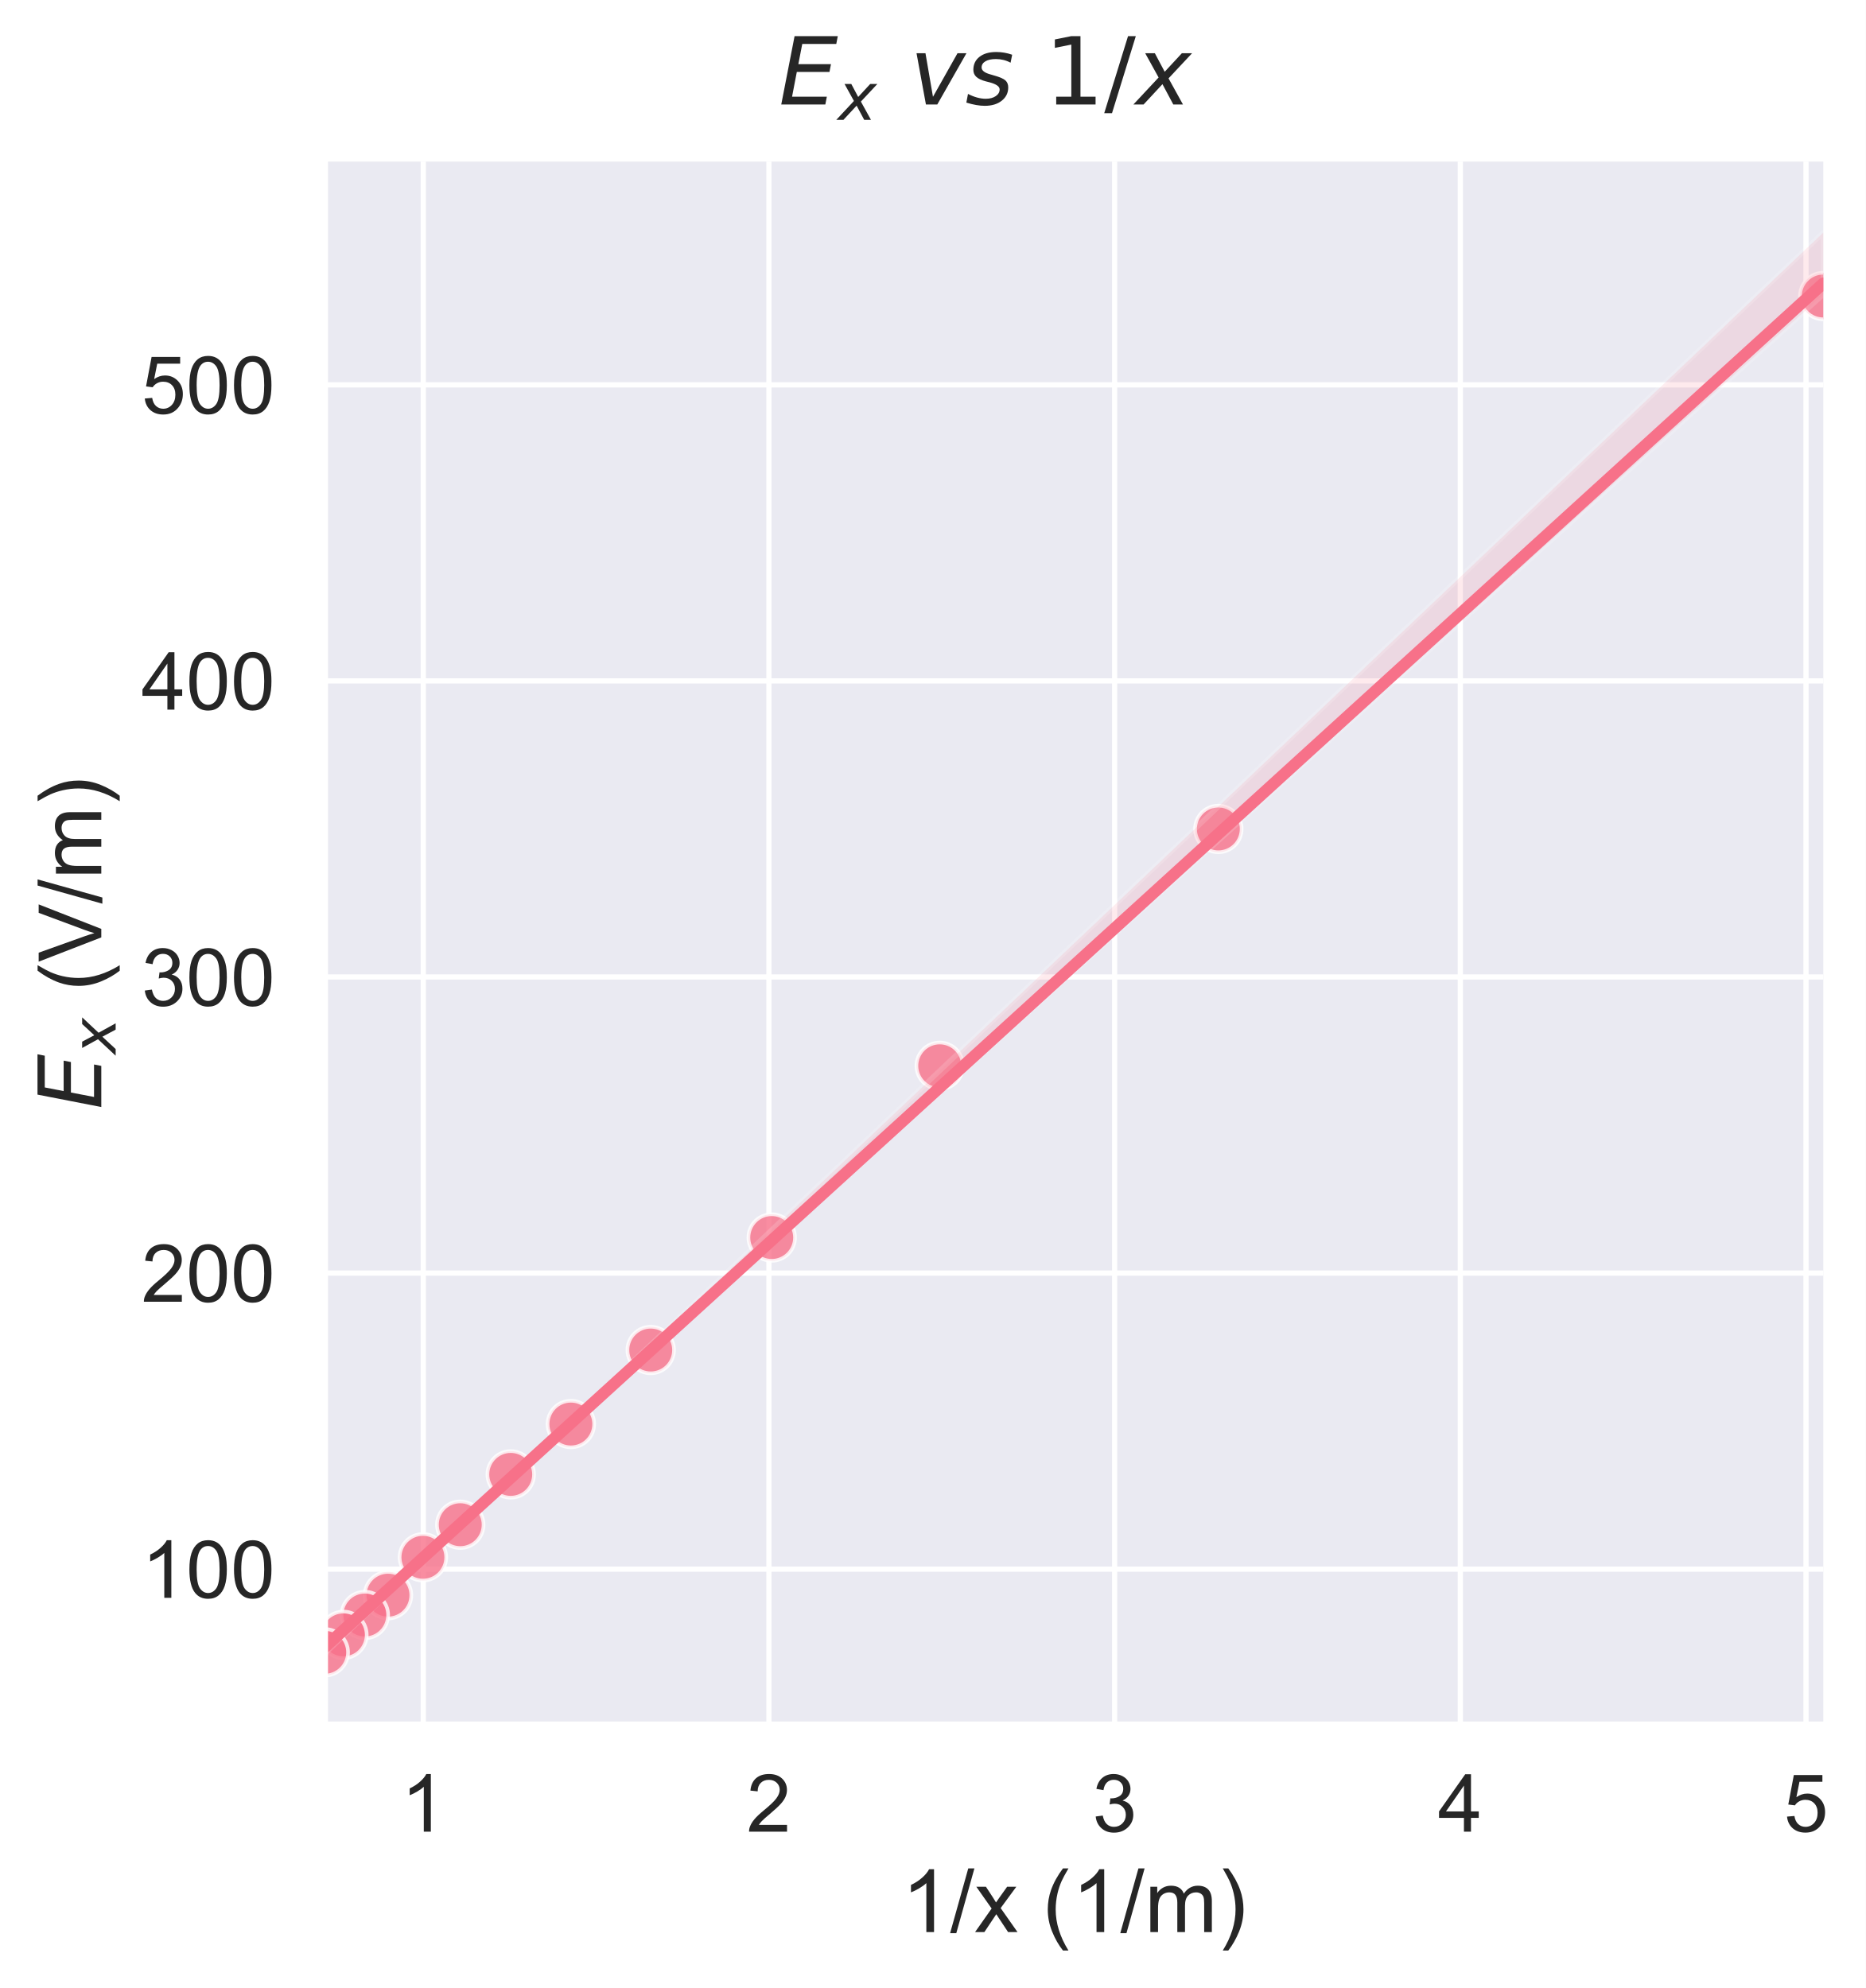
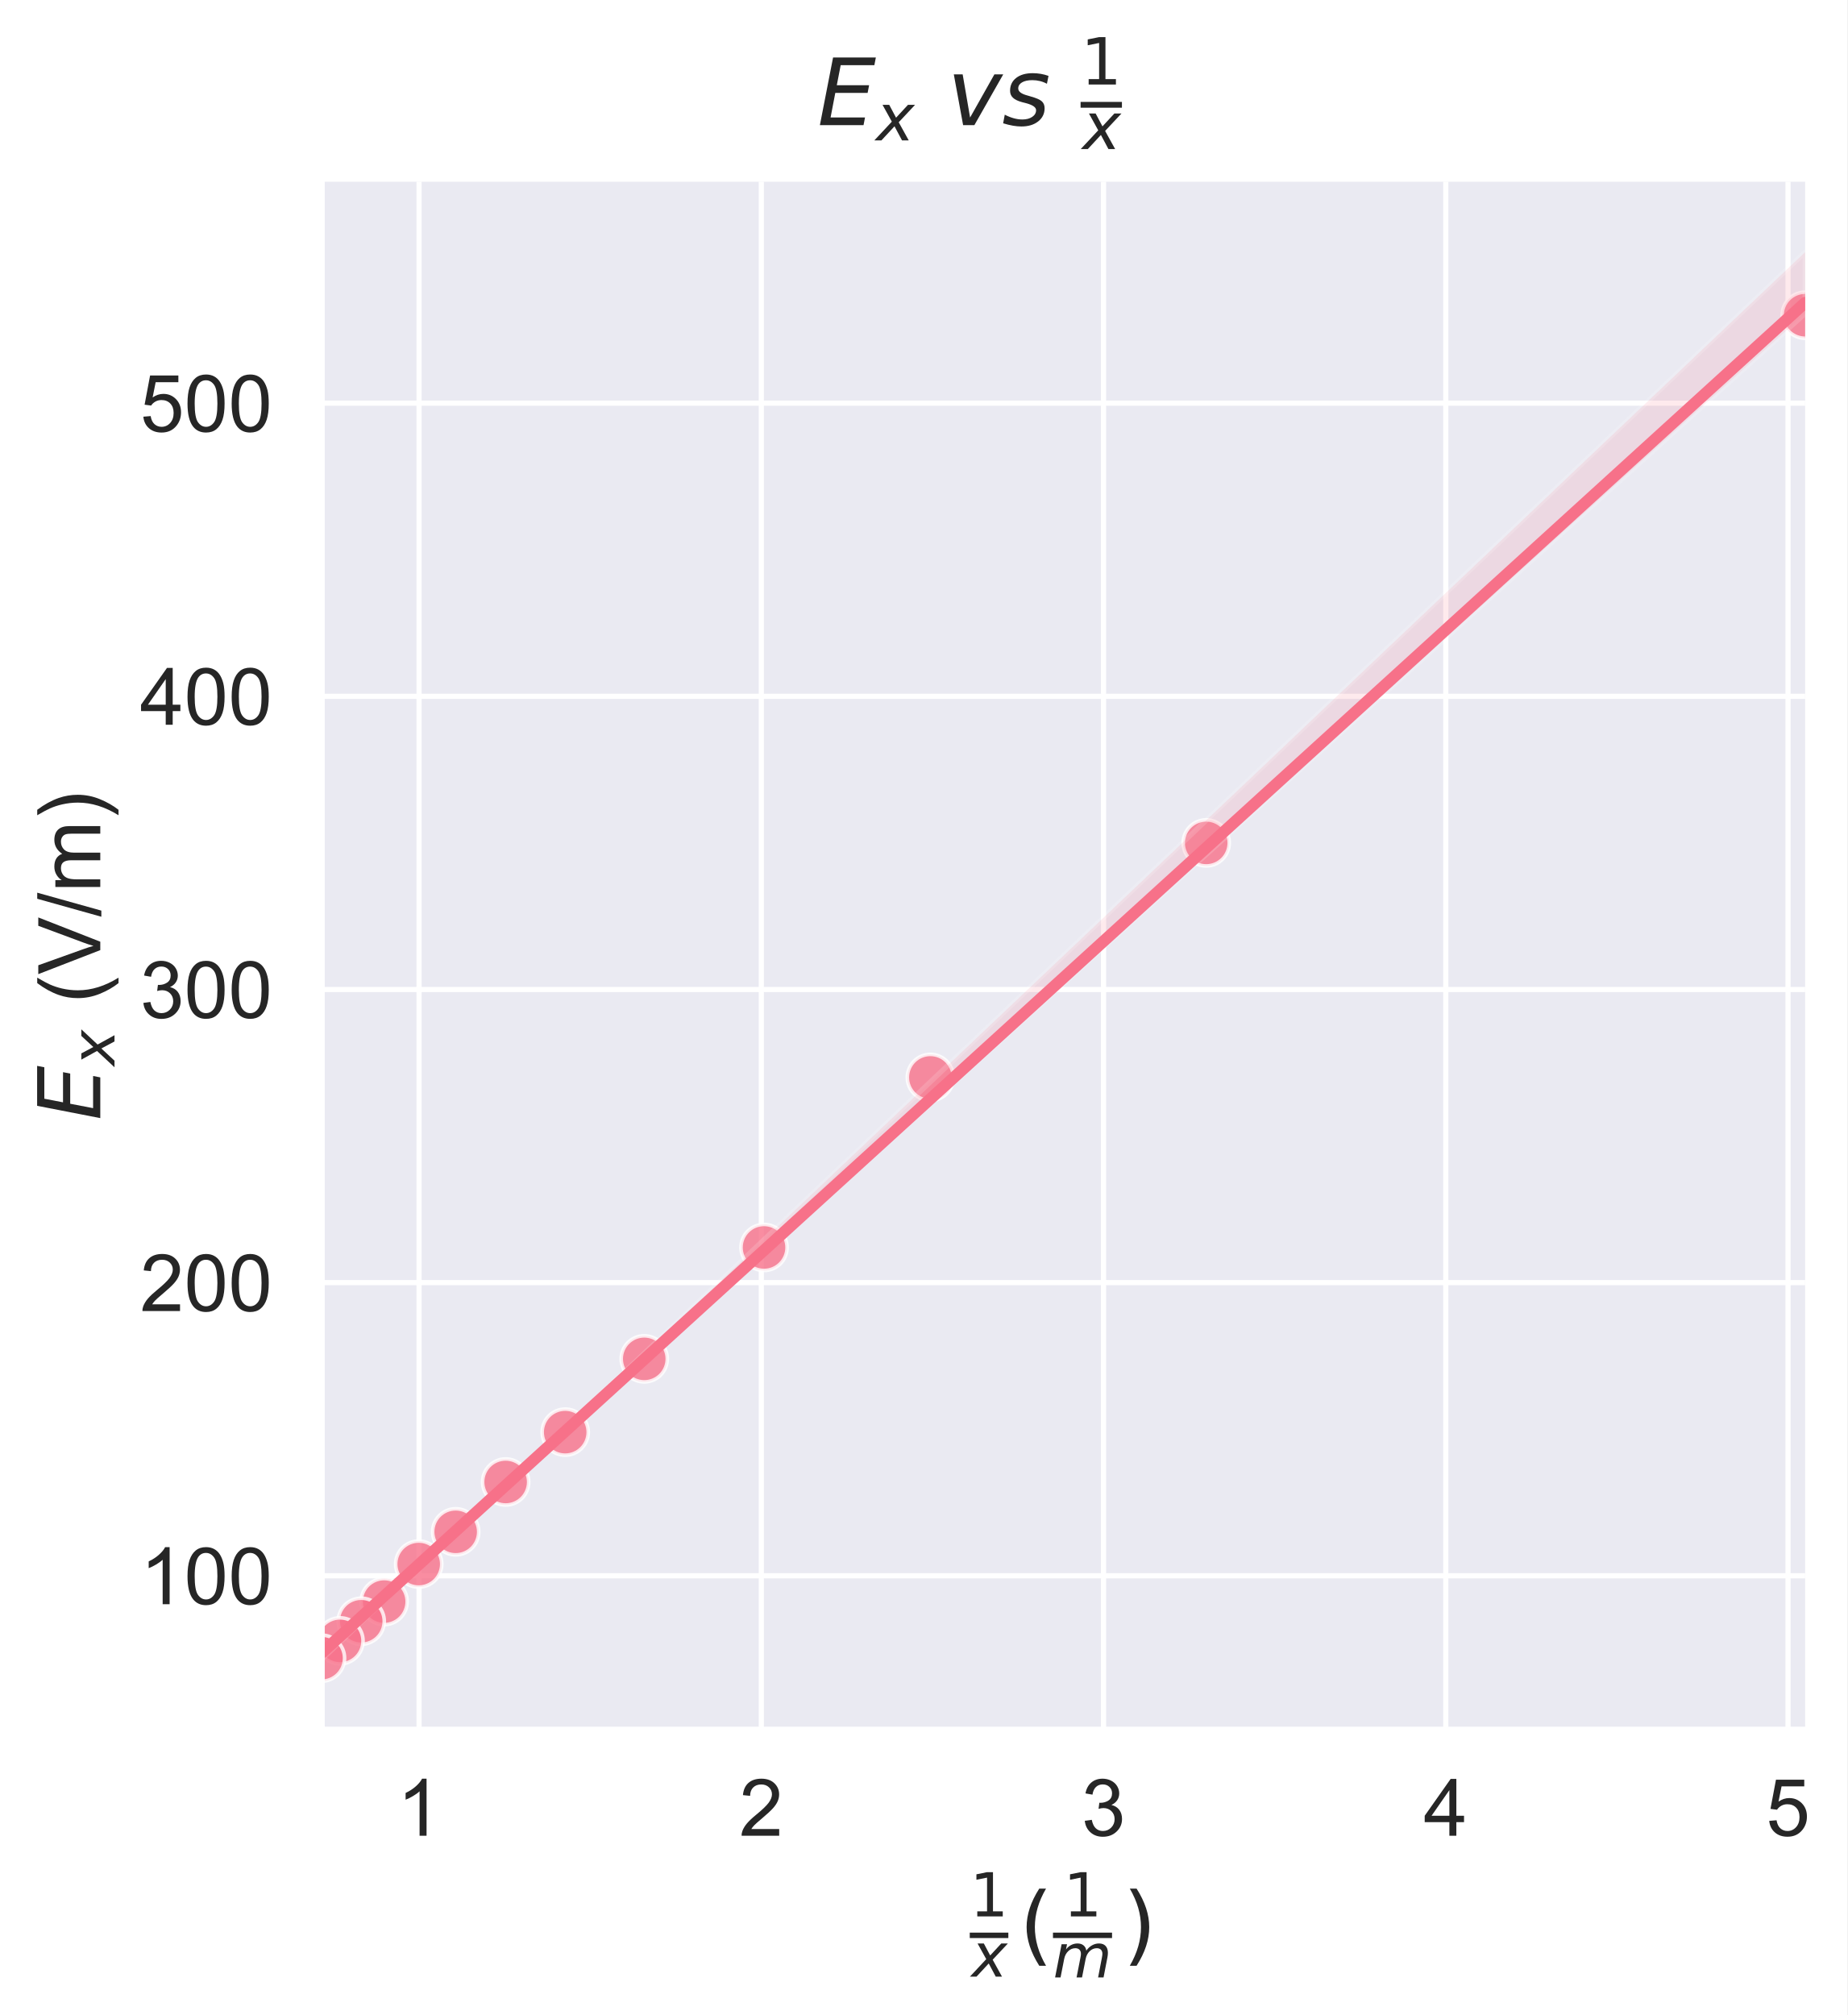
- <svg xmlns="http://www.w3.org/2000/svg" xmlns:xlink="http://www.w3.org/1999/xlink" height="381.79pt" version="1.1" viewBox="0 0 358.233 381.79" width="358.233pt">
+ <svg xmlns="http://www.w3.org/2000/svg" xmlns:xlink="http://www.w3.org/1999/xlink" height="390.736pt" version="1.1" viewBox="0 0 358.233 390.736" width="358.233pt">
  <defs>
    <style type="text/css">*{stroke-linecap:butt;stroke-linejoin:round;}</style>
  </defs>
  <g id="figure_1">
    <g id="patch_1">
-       <path d="M 0 381.79  L 358.233 381.79  L 358.233 -0  L 0 -0  z " style="fill:#ffffff;" />
+       <path d="M 0 390.736  L 358.233 390.736  L 358.233 0  L 0 0  z " style="fill:#ffffff;" />
    </g>
    <g id="axes_1">
      <g id="patch_2">
-         <path d="M 62.352 331.24  L 350.07 331.24  L 350.07 31.028  L 62.352 31.028  z " style="fill:#eaeaf2;" />
+         <path d="M 62.352 335.456  L 350.07 335.456  L 350.07 35.244  L 62.352 35.244  z " style="fill:#eaeaf2;" />
      </g>
      <g id="matplotlib.axis_1">
        <g id="xtick_1">
          <g id="line2d_1">
-             <path clip-path="url(#p2aeea860dd)" d="M 81.267 331.24  L 81.267 31.028  " style="fill:none;stroke:#ffffff;stroke-linecap:round;" />
+             <path clip-path="url(#p6a4ac9cea3)" d="M 81.267 335.456  L 81.267 35.244  " style="fill:none;stroke:#ffffff;stroke-linecap:round;" />
          </g>
          <g id="text_1">
-             <g style="fill:#262626;" transform="translate(76.98536 351.7631)scale(0.154 -0.154)">
+             <g style="fill:#262626;" transform="translate(76.98536 355.979)scale(0.154 -0.154)">
              <defs>
                <path d="M 37.25 0  L 28.469 0  L 28.469 56  Q 25.297 52.984 20.141 49.953  Q 14.984 46.922 10.891 45.406  L 10.891 53.906  Q 18.266 57.375 23.781 62.297  Q 29.297 67.234 31.594 71.875  L 37.25 71.875  z " id="ArialMT-49" />
              </defs>
              <use xlink:href="#ArialMT-49" />
            </g>
          </g>
        </g>
        <g id="xtick_2">
          <g id="line2d_2">
-             <path clip-path="url(#p2aeea860dd)" d="M 147.638 331.24  L 147.638 31.028  " style="fill:none;stroke:#ffffff;stroke-linecap:round;" />
+             <path clip-path="url(#p6a4ac9cea3)" d="M 147.638 335.456  L 147.638 35.244  " style="fill:none;stroke:#ffffff;stroke-linecap:round;" />
          </g>
          <g id="text_2">
-             <g style="fill:#262626;" transform="translate(143.3564 351.7631)scale(0.154 -0.154)">
+             <g style="fill:#262626;" transform="translate(143.3564 355.979)scale(0.154 -0.154)">
              <defs>
                <path d="M 50.344 8.453  L 50.344 0  L 3.031 0  Q 2.938 3.172 4.047 6.109  Q 5.859 10.938 9.828 15.625  Q 13.812 20.312 21.344 26.469  Q 33.016 36.031 37.109 41.625  Q 41.219 47.219 41.219 52.203  Q 41.219 57.422 37.469 61  Q 33.734 64.594 27.734 64.594  Q 21.391 64.594 17.578 60.781  Q 13.766 56.984 13.719 50.25  L 4.688 51.172  Q 5.609 61.281 11.656 66.578  Q 17.719 71.875 27.938 71.875  Q 38.234 71.875 44.234 66.156  Q 50.25 60.453 50.25 52  Q 50.25 47.703 48.484 43.547  Q 46.734 39.406 42.656 34.812  Q 38.578 30.219 29.109 22.219  Q 21.188 15.578 18.938 13.203  Q 16.703 10.844 15.234 8.453  z " id="ArialMT-50" />
              </defs>
              <use xlink:href="#ArialMT-50" />
            </g>
          </g>
        </g>
        <g id="xtick_3">
          <g id="line2d_3">
-             <path clip-path="url(#p2aeea860dd)" d="M 214.009 331.24  L 214.009 31.028  " style="fill:none;stroke:#ffffff;stroke-linecap:round;" />
+             <path clip-path="url(#p6a4ac9cea3)" d="M 214.009 335.456  L 214.009 35.244  " style="fill:none;stroke:#ffffff;stroke-linecap:round;" />
          </g>
          <g id="text_3">
-             <g style="fill:#262626;" transform="translate(209.7274 351.7631)scale(0.154 -0.154)">
+             <g style="fill:#262626;" transform="translate(209.7274 355.979)scale(0.154 -0.154)">
              <defs>
                <path d="M 4.203 18.891  L 12.984 20.062  Q 14.5 12.594 18.141 9.297  Q 21.781 6 27 6  Q 33.203 6 37.469 10.297  Q 41.75 14.594 41.75 20.953  Q 41.75 27 37.797 30.922  Q 33.844 34.859 27.734 34.859  Q 25.25 34.859 21.531 33.891  L 22.516 41.609  Q 23.391 41.5 23.922 41.5  Q 29.547 41.5 34.031 44.422  Q 38.531 47.359 38.531 53.469  Q 38.531 58.297 35.25 61.469  Q 31.984 64.656 26.812 64.656  Q 21.688 64.656 18.266 61.422  Q 14.844 58.203 13.875 51.766  L 5.078 53.328  Q 6.688 62.156 12.391 67.016  Q 18.109 71.875 26.609 71.875  Q 32.469 71.875 37.391 69.359  Q 42.328 66.844 44.938 62.5  Q 47.562 58.156 47.562 53.266  Q 47.562 48.641 45.062 44.828  Q 42.578 41.016 37.703 38.766  Q 44.047 37.312 47.562 32.688  Q 51.078 28.078 51.078 21.141  Q 51.078 11.766 44.234 5.25  Q 37.406 -1.266 26.953 -1.266  Q 17.531 -1.266 11.297 4.344  Q 5.078 9.969 4.203 18.891  z " id="ArialMT-51" />
              </defs>
              <use xlink:href="#ArialMT-51" />
            </g>
          </g>
        </g>
        <g id="xtick_4">
          <g id="line2d_4">
-             <path clip-path="url(#p2aeea860dd)" d="M 280.38 331.24  L 280.38 31.028  " style="fill:none;stroke:#ffffff;stroke-linecap:round;" />
+             <path clip-path="url(#p6a4ac9cea3)" d="M 280.38 335.456  L 280.38 35.244  " style="fill:none;stroke:#ffffff;stroke-linecap:round;" />
          </g>
          <g id="text_4">
-             <g style="fill:#262626;" transform="translate(276.0985 351.7631)scale(0.154 -0.154)">
+             <g style="fill:#262626;" transform="translate(276.0985 355.979)scale(0.154 -0.154)">
              <defs>
                <path d="M 32.328 0  L 32.328 17.141  L 1.266 17.141  L 1.266 25.203  L 33.938 71.578  L 41.109 71.578  L 41.109 25.203  L 50.781 25.203  L 50.781 17.141  L 41.109 17.141  L 41.109 0  z M 32.328 25.203  L 32.328 57.469  L 9.906 25.203  z " id="ArialMT-52" />
              </defs>
              <use xlink:href="#ArialMT-52" />
            </g>
          </g>
        </g>
        <g id="xtick_5">
          <g id="line2d_5">
-             <path clip-path="url(#p2aeea860dd)" d="M 346.751 331.24  L 346.751 31.028  " style="fill:none;stroke:#ffffff;stroke-linecap:round;" />
+             <path clip-path="url(#p6a4ac9cea3)" d="M 346.751 335.456  L 346.751 35.244  " style="fill:none;stroke:#ffffff;stroke-linecap:round;" />
          </g>
          <g id="text_5">
-             <g style="fill:#262626;" transform="translate(342.4695 351.7631)scale(0.154 -0.154)">
+             <g style="fill:#262626;" transform="translate(342.4695 355.979)scale(0.154 -0.154)">
              <defs>
                <path d="M 4.156 18.75  L 13.375 19.531  Q 14.406 12.797 18.141 9.391  Q 21.875 6 27.156 6  Q 33.5 6 37.891 10.781  Q 42.281 15.578 42.281 23.484  Q 42.281 31 38.062 35.344  Q 33.844 39.703 27 39.703  Q 22.75 39.703 19.328 37.766  Q 15.922 35.844 13.969 32.766  L 5.719 33.844  L 12.641 70.609  L 48.25 70.609  L 48.25 62.203  L 19.672 62.203  L 15.828 42.969  Q 22.266 47.469 29.344 47.469  Q 38.719 47.469 45.156 40.969  Q 51.609 34.469 51.609 24.266  Q 51.609 14.547 45.953 7.469  Q 39.062 -1.219 27.156 -1.219  Q 17.391 -1.219 11.203 4.25  Q 5.031 9.719 4.156 18.75  z " id="ArialMT-53" />
              </defs>
              <use xlink:href="#ArialMT-53" />
            </g>
          </g>
        </g>
        <g id="text_6">
-           <g style="fill:#262626;" transform="translate(173.0767 371.0537)scale(0.168 -0.168)">
+           <g style="fill:#262626;" transform="translate(188.0668 378.9998)scale(0.168 -0.168)">
            <defs>
-               <path d="M 0 -1.219  L 20.75 72.797  L 27.781 72.797  L 7.078 -1.219  z " id="ArialMT-47" />
-               <path d="M 0.734 0  L 19.672 26.953  L 2.156 51.859  L 13.141 51.859  L 21.094 39.703  Q 23.344 36.234 24.703 33.891  Q 26.859 37.109 28.656 39.594  L 37.406 51.859  L 47.906 51.859  L 29.984 27.438  L 49.266 0  L 38.484 0  L 27.828 16.109  L 25 20.453  L 11.375 0  z " id="ArialMT-120" />
-               <path id="ArialMT-32" />
-               <path d="M 23.391 -21.047  Q 16.109 -11.859 11.078 0.438  Q 6.062 12.75 6.062 25.922  Q 6.062 37.547 9.812 48.188  Q 14.203 60.547 23.391 72.797  L 29.688 72.797  Q 23.781 62.641 21.875 58.297  Q 18.891 51.562 17.188 44.234  Q 15.094 35.109 15.094 25.875  Q 15.094 2.391 29.688 -21.047  z " id="ArialMT-40" />
-               <path d="M 6.594 0  L 6.594 51.859  L 14.453 51.859  L 14.453 44.578  Q 16.891 48.391 20.938 50.703  Q 25 53.031 30.172 53.031  Q 35.938 53.031 39.625 50.641  Q 43.312 48.25 44.828 43.953  Q 50.984 53.031 60.844 53.031  Q 68.562 53.031 72.703 48.75  Q 76.859 44.484 76.859 35.594  L 76.859 0  L 68.109 0  L 68.109 32.672  Q 68.109 37.938 67.25 40.25  Q 66.406 42.578 64.156 43.984  Q 61.922 45.406 58.891 45.406  Q 53.422 45.406 49.797 41.766  Q 46.188 38.141 46.188 30.125  L 46.188 0  L 37.406 0  L 37.406 33.688  Q 37.406 39.547 35.25 42.469  Q 33.109 45.406 28.219 45.406  Q 24.516 45.406 21.359 43.453  Q 18.219 41.5 16.797 37.734  Q 15.375 33.984 15.375 26.906  L 15.375 0  z " id="ArialMT-109" />
-               <path d="M 12.359 -21.047  L 6.062 -21.047  Q 20.656 2.391 20.656 25.875  Q 20.656 35.062 18.562 44.094  Q 16.891 51.422 13.922 58.156  Q 12.016 62.547 6.062 72.797  L 12.359 72.797  Q 21.531 60.547 25.922 48.188  Q 29.688 37.547 29.688 25.922  Q 29.688 12.75 24.625 0.438  Q 19.578 -11.859 12.359 -21.047  z " id="ArialMT-41" />
+               <path d="M 12.406 8.297  L 28.516 8.297  L 28.516 63.922  L 10.984 60.406  L 10.984 69.391  L 28.422 72.906  L 38.281 72.906  L 38.281 8.297  L 54.391 8.297  L 54.391 0  L 12.406 0  z " id="DejaVuSans-49" />
+               <path d="M 60.016 54.688  L 34.906 27.875  L 50.297 0  L 39.984 0  L 28.422 21.688  L 8.297 0  L -2.594 0  L 24.312 28.812  L 10.016 54.688  L 20.312 54.688  L 30.812 34.906  L 49.125 54.688  z " id="DejaVuSans-Oblique-120" />
+               <path d="M 31 75.875  Q 24.469 64.656 21.281 53.656  Q 18.109 42.672 18.109 31.391  Q 18.109 20.125 21.312 9.062  Q 24.516 -2 31 -13.188  L 23.188 -13.188  Q 15.875 -1.703 12.234 9.375  Q 8.594 20.453 8.594 31.391  Q 8.594 42.281 12.203 53.312  Q 15.828 64.359 23.188 75.875  z " id="DejaVuSans-40" />
+               <path d="M 89.797 33.016  L 83.406 0  L 74.422 0  L 80.719 32.719  Q 81.109 34.812 81.297 36.328  Q 81.5 37.844 81.5 38.922  Q 81.5 43.312 79.047 45.75  Q 76.609 48.188 72.219 48.188  Q 65.672 48.188 60.547 43.281  Q 55.422 38.375 53.906 30.516  L 47.906 0  L 38.922 0  L 45.312 32.719  Q 45.703 34.516 45.891 36.047  Q 46.094 37.594 46.094 38.812  Q 46.094 43.266 43.656 45.719  Q 41.219 48.188 36.922 48.188  Q 30.281 48.188 25.141 43.281  Q 20.016 38.375 18.5 30.516  L 12.5 0  L 3.516 0  L 14.203 54.688  L 23.188 54.688  L 21.484 46.188  Q 25.141 50.984 30.047 53.484  Q 34.969 56 40.578 56  Q 46.531 56 50.359 52.875  Q 54.203 49.75 54.984 44.188  Q 59.078 49.953 64.469 52.969  Q 69.875 56 75.875 56  Q 82.906 56 86.734 51.953  Q 90.578 47.906 90.578 40.484  Q 90.578 38.875 90.375 36.938  Q 90.188 35.016 89.797 33.016  z " id="DejaVuSans-Oblique-109" />
+               <path d="M 8.016 75.875  L 15.828 75.875  Q 23.141 64.359 26.781 53.312  Q 30.422 42.281 30.422 31.391  Q 30.422 20.453 26.781 9.375  Q 23.141 -1.703 15.828 -13.188  L 8.016 -13.188  Q 14.5 -2 17.703 9.062  Q 20.906 20.125 20.906 31.391  Q 20.906 42.672 17.703 53.656  Q 14.5 64.656 8.016 75.875  z " id="DejaVuSans-41" />
            </defs>
-             <use xlink:href="#ArialMT-49" />
-             <use x="55.615" xlink:href="#ArialMT-47" />
-             <use x="83.398" xlink:href="#ArialMT-120" />
-             <use x="133.398" xlink:href="#ArialMT-32" />
-             <use x="161.182" xlink:href="#ArialMT-40" />
-             <use x="194.482" xlink:href="#ArialMT-49" />
-             <use x="250.098" xlink:href="#ArialMT-47" />
-             <use x="277.881" xlink:href="#ArialMT-109" />
-             <use x="361.182" xlink:href="#ArialMT-41" />
+             <use transform="translate(0 43.96563)scale(0.7)" xlink:href="#DejaVuSans-49" />
+             <use transform="translate(2 -25.56563)scale(0.7)" xlink:href="#DejaVuSans-Oblique-120" />
+             <use transform="translate(57.03613 0.16875)" xlink:href="#DejaVuSans-40" />
+             <use transform="translate(108.0498 43.96563)scale(0.7)" xlink:href="#DejaVuSans-49" />
+             <use transform="translate(96.04981 -26.48438)scale(0.7)" xlink:href="#DejaVuSans-Oblique-109" />
+             <use transform="translate(176.7383 0.16875)" xlink:href="#DejaVuSans-41" />
+             <path d="M 0 18.966  L 0 25.216  L 44.536 25.216  L 44.536 18.966  L 0 18.966  z " />
+             <path d="M 96.05 18.966  L 96.05 25.216  L 164.238 25.216  L 164.238 18.966  L 96.05 18.966  z " />
          </g>
        </g>
      </g>
      <g id="matplotlib.axis_2">
        <g id="ytick_1">
          <g id="line2d_6">
-             <path clip-path="url(#p2aeea860dd)" d="M 62.352 301.346  L 350.07 301.346  " style="fill:none;stroke:#ffffff;stroke-linecap:round;" />
+             <path clip-path="url(#p6a4ac9cea3)" d="M 62.352 305.568  L 350.07 305.568  " style="fill:none;stroke:#ffffff;stroke-linecap:round;" />
          </g>
          <g id="text_7">
-             <g style="fill:#262626;" transform="translate(27.16 306.8577)scale(0.154 -0.154)">
+             <g style="fill:#262626;" transform="translate(27.16 311.0792)scale(0.154 -0.154)">
              <defs>
                <path d="M 4.156 35.297  Q 4.156 48 6.766 55.734  Q 9.375 63.484 14.516 67.672  Q 19.672 71.875 27.484 71.875  Q 33.25 71.875 37.594 69.547  Q 41.938 67.234 44.766 62.859  Q 47.609 58.5 49.219 52.219  Q 50.828 45.953 50.828 35.297  Q 50.828 22.703 48.234 14.969  Q 45.656 7.234 40.5 3  Q 35.359 -1.219 27.484 -1.219  Q 17.141 -1.219 11.234 6.203  Q 4.156 15.141 4.156 35.297  z M 13.188 35.297  Q 13.188 17.672 17.312 11.828  Q 21.438 6 27.484 6  Q 33.547 6 37.672 11.859  Q 41.797 17.719 41.797 35.297  Q 41.797 52.984 37.672 58.781  Q 33.547 64.594 27.391 64.594  Q 21.344 64.594 17.719 59.469  Q 13.188 52.938 13.188 35.297  z " id="ArialMT-48" />
              </defs>
              <use xlink:href="#ArialMT-49" />
              <use x="55.615" xlink:href="#ArialMT-48" />
              <use x="111.23" xlink:href="#ArialMT-48" />
            </g>
          </g>
        </g>
        <g id="ytick_2">
          <g id="line2d_7">
-             <path clip-path="url(#p2aeea860dd)" d="M 62.352 244.487  L 350.07 244.487  " style="fill:none;stroke:#ffffff;stroke-linecap:round;" />
+             <path clip-path="url(#p6a4ac9cea3)" d="M 62.352 248.72  L 350.07 248.72  " style="fill:none;stroke:#ffffff;stroke-linecap:round;" />
          </g>
          <g id="text_8">
-             <g style="fill:#262626;" transform="translate(27.16 249.9984)scale(0.154 -0.154)">
+             <g style="fill:#262626;" transform="translate(27.16 254.2318)scale(0.154 -0.154)">
              <use xlink:href="#ArialMT-50" />
              <use x="55.615" xlink:href="#ArialMT-48" />
              <use x="111.23" xlink:href="#ArialMT-48" />
            </g>
          </g>
        </g>
        <g id="ytick_3">
          <g id="line2d_8">
-             <path clip-path="url(#p2aeea860dd)" d="M 62.352 187.628  L 350.07 187.628  " style="fill:none;stroke:#ffffff;stroke-linecap:round;" />
+             <path clip-path="url(#p6a4ac9cea3)" d="M 62.352 191.873  L 350.07 191.873  " style="fill:none;stroke:#ffffff;stroke-linecap:round;" />
          </g>
          <g id="text_9">
-             <g style="fill:#262626;" transform="translate(27.16 193.1391)scale(0.154 -0.154)">
+             <g style="fill:#262626;" transform="translate(27.16 197.3843)scale(0.154 -0.154)">
              <use xlink:href="#ArialMT-51" />
              <use x="55.615" xlink:href="#ArialMT-48" />
              <use x="111.23" xlink:href="#ArialMT-48" />
            </g>
          </g>
        </g>
        <g id="ytick_4">
          <g id="line2d_9">
-             <path clip-path="url(#p2aeea860dd)" d="M 62.352 130.768  L 350.07 130.768  " style="fill:none;stroke:#ffffff;stroke-linecap:round;" />
+             <path clip-path="url(#p6a4ac9cea3)" d="M 62.352 135.025  L 350.07 135.025  " style="fill:none;stroke:#ffffff;stroke-linecap:round;" />
          </g>
          <g id="text_10">
-             <g style="fill:#262626;" transform="translate(27.16 136.2798)scale(0.154 -0.154)">
+             <g style="fill:#262626;" transform="translate(27.16 140.5368)scale(0.154 -0.154)">
              <use xlink:href="#ArialMT-52" />
              <use x="55.615" xlink:href="#ArialMT-48" />
              <use x="111.23" xlink:href="#ArialMT-48" />
            </g>
          </g>
        </g>
        <g id="ytick_5">
          <g id="line2d_10">
-             <path clip-path="url(#p2aeea860dd)" d="M 62.352 73.909  L 350.07 73.909  " style="fill:none;stroke:#ffffff;stroke-linecap:round;" />
+             <path clip-path="url(#p6a4ac9cea3)" d="M 62.352 78.178  L 350.07 78.178  " style="fill:none;stroke:#ffffff;stroke-linecap:round;" />
          </g>
          <g id="text_11">
-             <g style="fill:#262626;" transform="translate(27.16 79.42046)scale(0.154 -0.154)">
+             <g style="fill:#262626;" transform="translate(27.16 83.68932)scale(0.154 -0.154)">
              <use xlink:href="#ArialMT-53" />
              <use x="55.615" xlink:href="#ArialMT-48" />
              <use x="111.23" xlink:href="#ArialMT-48" />
            </g>
          </g>
        </g>
        <g id="text_12">
-           <g style="fill:#262626;" transform="translate(19.464 213.0541)rotate(-90)scale(0.168 -0.168)">
+           <g style="fill:#262626;" transform="translate(19.464 217.27)rotate(-90)scale(0.168 -0.168)">
            <defs>
              <path d="M 16.891 72.906  L 62.984 72.906  L 61.375 64.594  L 25.094 64.594  L 20.906 43.016  L 55.719 43.016  L 54.109 34.719  L 19.281 34.719  L 14.203 8.297  L 51.312 8.297  L 49.703 0  L 2.688 0  z " id="DejaVuSans-Oblique-69" />
-               <path d="M 60.016 54.688  L 34.906 27.875  L 50.297 0  L 39.984 0  L 28.422 21.688  L 8.297 0  L -2.594 0  L 24.312 28.812  L 10.016 54.688  L 20.312 54.688  L 30.812 34.906  L 49.125 54.688  z " id="DejaVuSans-Oblique-120" />
+               <path id="ArialMT-32" />
+               <path d="M 23.391 -21.047  Q 16.109 -11.859 11.078 0.438  Q 6.062 12.75 6.062 25.922  Q 6.062 37.547 9.812 48.188  Q 14.203 60.547 23.391 72.797  L 29.688 72.797  Q 23.781 62.641 21.875 58.297  Q 18.891 51.562 17.188 44.234  Q 15.094 35.109 15.094 25.875  Q 15.094 2.391 29.688 -21.047  z " id="ArialMT-40" />
              <path d="M 28.172 0  L 0.438 71.578  L 10.688 71.578  L 29.297 19.578  Q 31.547 13.328 33.062 7.859  Q 34.719 13.719 36.922 19.578  L 56.25 71.578  L 65.922 71.578  L 37.891 0  z " id="ArialMT-86" />
+               <path d="M 0 -1.219  L 20.75 72.797  L 27.781 72.797  L 7.078 -1.219  z " id="ArialMT-47" />
+               <path d="M 6.594 0  L 6.594 51.859  L 14.453 51.859  L 14.453 44.578  Q 16.891 48.391 20.938 50.703  Q 25 53.031 30.172 53.031  Q 35.938 53.031 39.625 50.641  Q 43.312 48.25 44.828 43.953  Q 50.984 53.031 60.844 53.031  Q 68.562 53.031 72.703 48.75  Q 76.859 44.484 76.859 35.594  L 76.859 0  L 68.109 0  L 68.109 32.672  Q 68.109 37.938 67.25 40.25  Q 66.406 42.578 64.156 43.984  Q 61.922 45.406 58.891 45.406  Q 53.422 45.406 49.797 41.766  Q 46.188 38.141 46.188 30.125  L 46.188 0  L 37.406 0  L 37.406 33.688  Q 37.406 39.547 35.25 42.469  Q 33.109 45.406 28.219 45.406  Q 24.516 45.406 21.359 43.453  Q 18.219 41.5 16.797 37.734  Q 15.375 33.984 15.375 26.906  L 15.375 0  z " id="ArialMT-109" />
+               <path d="M 12.359 -21.047  L 6.062 -21.047  Q 20.656 2.391 20.656 25.875  Q 20.656 35.062 18.562 44.094  Q 16.891 51.422 13.922 58.156  Q 12.016 62.547 6.062 72.797  L 12.359 72.797  Q 21.531 60.547 25.922 48.188  Q 29.688 37.547 29.688 25.922  Q 29.688 12.75 24.625 0.438  Q 19.578 -11.859 12.359 -21.047  z " id="ArialMT-41" />
            </defs>
            <use transform="translate(0 0.09375)" xlink:href="#DejaVuSans-Oblique-69" />
            <use transform="translate(63.18359 -16.3125)scale(0.7)" xlink:href="#DejaVuSans-Oblique-120" />
            <use transform="translate(107.3438 0.09375)" xlink:href="#ArialMT-32" />
            <use transform="translate(135.127 0.09375)" xlink:href="#ArialMT-40" />
            <use transform="translate(168.4277 0.09375)" xlink:href="#ArialMT-86" />
            <use transform="translate(235.127 0.09375)" xlink:href="#ArialMT-47" />
            <use transform="translate(262.9102 0.09375)" xlink:href="#ArialMT-109" />
            <use transform="translate(346.2109 0.09375)" xlink:href="#ArialMT-41" />
          </g>
        </g>
      </g>
      <g id="PathCollection_1">
        <defs>
-           <path d="M 0 4.472  C 1.186 4.472 2.324 4.001 3.162 3.162  C 4.001 2.324 4.472 1.186 4.472 0  C 4.472 -1.186 4.001 -2.324 3.162 -3.162  C 2.324 -4.001 1.186 -4.472 0 -4.472  C -1.186 -4.472 -2.324 -4.001 -3.162 -3.162  C -4.001 -2.324 -4.472 -1.186 -4.472 0  C -4.472 1.186 -4.001 2.324 -3.162 3.162  C -2.324 4.001 -1.186 4.472 0 4.472  z " id="me8207307af" style="stroke:#ffffff;stroke-opacity:0.8;stroke-width:0.7;" />
+           <path d="M 0 4.472  C 1.186 4.472 2.324 4.001 3.162 3.162  C 4.001 2.324 4.472 1.186 4.472 0  C 4.472 -1.186 4.001 -2.324 3.162 -3.162  C 2.324 -4.001 1.186 -4.472 0 -4.472  C -1.186 -4.472 -2.324 -4.001 -3.162 -3.162  C -4.001 -2.324 -4.472 -1.186 -4.472 0  C -4.472 1.186 -4.001 2.324 -3.162 3.162  C -2.324 4.001 -1.186 4.472 0 4.472  z " id="m5a135b6809" style="stroke:#ffffff;stroke-opacity:0.8;stroke-width:0.7;" />
        </defs>
-         <g clip-path="url(#p2aeea860dd)">
-           <use style="fill:#f77189;fill-opacity:0.8;stroke:#ffffff;stroke-opacity:0.8;stroke-width:0.7;" x="350.07" xlink:href="#me8207307af" y="56.851" />
-           <use style="fill:#f77189;fill-opacity:0.8;stroke:#ffffff;stroke-opacity:0.8;stroke-width:0.7;" x="233.921" xlink:href="#me8207307af" y="159.198" />
-           <use style="fill:#f77189;fill-opacity:0.8;stroke:#ffffff;stroke-opacity:0.8;stroke-width:0.7;" x="180.426" xlink:href="#me8207307af" y="204.685" />
-           <use style="fill:#f77189;fill-opacity:0.8;stroke:#ffffff;stroke-opacity:0.8;stroke-width:0.7;" x="148.169" xlink:href="#me8207307af" y="237.664" />
-           <use style="fill:#f77189;fill-opacity:0.8;stroke:#ffffff;stroke-opacity:0.8;stroke-width:0.7;" x="124.939" xlink:href="#me8207307af" y="259.27" />
-           <use style="fill:#f77189;fill-opacity:0.8;stroke:#ffffff;stroke-opacity:0.8;stroke-width:0.7;" x="109.608" xlink:href="#me8207307af" y="273.485" />
-           <use style="fill:#f77189;fill-opacity:0.8;stroke:#ffffff;stroke-opacity:0.8;stroke-width:0.7;" x="98.059" xlink:href="#me8207307af" y="283.151" />
-           <use style="fill:#f77189;fill-opacity:0.8;stroke:#ffffff;stroke-opacity:0.8;stroke-width:0.7;" x="88.369" xlink:href="#me8207307af" y="292.817" />
-           <use style="fill:#f77189;fill-opacity:0.8;stroke:#ffffff;stroke-opacity:0.8;stroke-width:0.7;" x="81.201" xlink:href="#me8207307af" y="299.072" />
-           <use style="fill:#f77189;fill-opacity:0.8;stroke:#ffffff;stroke-opacity:0.8;stroke-width:0.7;" x="74.497" xlink:href="#me8207307af" y="306.35" />
-           <use style="fill:#f77189;fill-opacity:0.8;stroke:#ffffff;stroke-opacity:0.8;stroke-width:0.7;" x="70.051" xlink:href="#me8207307af" y="310.159" />
-           <use style="fill:#f77189;fill-opacity:0.8;stroke:#ffffff;stroke-opacity:0.8;stroke-width:0.7;" x="65.936" xlink:href="#me8207307af" y="313.969" />
-           <use style="fill:#f77189;fill-opacity:0.8;stroke:#ffffff;stroke-opacity:0.8;stroke-width:0.7;" x="62.352" xlink:href="#me8207307af" y="317.324" />
+         <g clip-path="url(#p6a4ac9cea3)">
+           <use style="fill:#f77189;fill-opacity:0.8;stroke:#ffffff;stroke-opacity:0.8;stroke-width:0.7;" x="350.07" xlink:href="#m5a135b6809" y="61.124" />
+           <use style="fill:#f77189;fill-opacity:0.8;stroke:#ffffff;stroke-opacity:0.8;stroke-width:0.7;" x="233.921" xlink:href="#m5a135b6809" y="163.449" />
+           <use style="fill:#f77189;fill-opacity:0.8;stroke:#ffffff;stroke-opacity:0.8;stroke-width:0.7;" x="180.426" xlink:href="#m5a135b6809" y="208.927" />
+           <use style="fill:#f77189;fill-opacity:0.8;stroke:#ffffff;stroke-opacity:0.8;stroke-width:0.7;" x="148.169" xlink:href="#m5a135b6809" y="241.899" />
+           <use style="fill:#f77189;fill-opacity:0.8;stroke:#ffffff;stroke-opacity:0.8;stroke-width:0.7;" x="124.939" xlink:href="#m5a135b6809" y="263.501" />
+           <use style="fill:#f77189;fill-opacity:0.8;stroke:#ffffff;stroke-opacity:0.8;stroke-width:0.7;" x="109.608" xlink:href="#m5a135b6809" y="277.712" />
+           <use style="fill:#f77189;fill-opacity:0.8;stroke:#ffffff;stroke-opacity:0.8;stroke-width:0.7;" x="98.059" xlink:href="#m5a135b6809" y="287.377" />
+           <use style="fill:#f77189;fill-opacity:0.8;stroke:#ffffff;stroke-opacity:0.8;stroke-width:0.7;" x="88.369" xlink:href="#m5a135b6809" y="297.041" />
+           <use style="fill:#f77189;fill-opacity:0.8;stroke:#ffffff;stroke-opacity:0.8;stroke-width:0.7;" x="81.201" xlink:href="#m5a135b6809" y="303.294" />
+           <use style="fill:#f77189;fill-opacity:0.8;stroke:#ffffff;stroke-opacity:0.8;stroke-width:0.7;" x="74.497" xlink:href="#m5a135b6809" y="310.57" />
+           <use style="fill:#f77189;fill-opacity:0.8;stroke:#ffffff;stroke-opacity:0.8;stroke-width:0.7;" x="70.051" xlink:href="#m5a135b6809" y="314.379" />
+           <use style="fill:#f77189;fill-opacity:0.8;stroke:#ffffff;stroke-opacity:0.8;stroke-width:0.7;" x="65.936" xlink:href="#m5a135b6809" y="318.188" />
+           <use style="fill:#f77189;fill-opacity:0.8;stroke:#ffffff;stroke-opacity:0.8;stroke-width:0.7;" x="62.352" xlink:href="#m5a135b6809" y="321.542" />
        </g>
      </g>
      <g id="PolyCollection_1">
        <defs>
-           <path d="M 62.352 -66.21  L 62.352 -64.196  L 65.258 -66.954  L 68.164 -69.708  L 71.07 -72.455  L 73.977 -75.209  L 76.883 -77.925  L 79.789 -80.652  L 82.695 -83.345  L 85.602 -86.041  L 88.508 -88.702  L 91.414 -91.353  L 94.32 -94.008  L 97.226 -96.647  L 100.133 -99.28  L 103.039 -101.912  L 105.945 -104.544  L 108.851 -107.176  L 111.758 -109.811  L 114.664 -112.442  L 117.57 -115.075  L 120.476 -117.705  L 123.383 -120.337  L 126.289 -122.972  L 129.195 -125.602  L 132.101 -128.234  L 135.008 -130.866  L 137.914 -133.494  L 140.82 -136.123  L 143.726 -138.754  L 146.633 -141.385  L 149.539 -144.016  L 152.445 -146.643  L 155.351 -149.272  L 158.258 -151.902  L 161.164 -154.531  L 164.07 -157.157  L 166.976 -159.784  L 169.883 -162.414  L 172.789 -165.042  L 175.695 -167.668  L 178.601 -170.295  L 181.508 -172.925  L 184.414 -175.56  L 187.32 -178.187  L 190.226 -180.818  L 193.133 -183.45  L 196.039 -186.077  L 198.945 -188.705  L 201.851 -191.333  L 204.758 -193.959  L 207.664 -196.587  L 210.57 -199.214  L 213.476 -201.841  L 216.383 -204.469  L 219.289 -207.096  L 222.195 -209.724  L 225.101 -212.351  L 228.008 -214.979  L 230.914 -217.613  L 233.82 -220.245  L 236.726 -222.87  L 239.633 -225.495  L 242.539 -228.121  L 245.445 -230.746  L 248.351 -233.371  L 251.258 -235.998  L 254.164 -238.626  L 257.07 -241.252  L 259.976 -243.872  L 262.883 -246.496  L 265.789 -249.122  L 268.695 -251.745  L 271.601 -254.372  L 274.508 -256.997  L 277.414 -259.622  L 280.32 -262.245  L 283.226 -264.868  L 286.133 -267.493  L 289.039 -270.118  L 291.945 -272.742  L 294.851 -275.366  L 297.758 -277.989  L 300.664 -280.613  L 303.57 -283.24  L 306.476 -285.866  L 309.383 -288.488  L 312.289 -291.113  L 315.195 -293.738  L 318.101 -296.365  L 321.008 -298.99  L 323.914 -301.615  L 326.82 -304.239  L 329.726 -306.864  L 332.633 -309.488  L 335.539 -312.113  L 338.445 -314.738  L 341.351 -317.363  L 344.258 -319.987  L 347.164 -322.612  L 350.07 -325.24  L 350.07 -337.116  L 350.07 -337.116  L 347.164 -334.361  L 344.258 -331.606  L 341.351 -328.849  L 338.445 -326.091  L 335.539 -323.333  L 332.633 -320.574  L 329.726 -317.816  L 326.82 -315.057  L 323.914 -312.299  L 321.008 -309.54  L 318.101 -306.782  L 315.195 -304.024  L 312.289 -301.265  L 309.383 -298.507  L 306.476 -295.748  L 303.57 -292.99  L 300.664 -290.232  L 297.758 -287.473  L 294.851 -284.715  L 291.945 -281.956  L 289.039 -279.198  L 286.133 -276.439  L 283.226 -273.681  L 280.32 -270.923  L 277.414 -268.164  L 274.508 -265.406  L 271.601 -262.647  L 268.695 -259.889  L 265.789 -257.13  L 262.883 -254.372  L 259.976 -251.614  L 257.07 -248.855  L 254.164 -246.097  L 251.258 -243.338  L 248.351 -240.58  L 245.445 -237.822  L 242.539 -235.063  L 239.633 -232.305  L 236.726 -229.546  L 233.82 -226.788  L 230.914 -224.029  L 228.008 -221.271  L 225.101 -218.512  L 222.195 -215.754  L 219.289 -212.998  L 216.383 -210.243  L 213.476 -207.488  L 210.57 -204.733  L 207.664 -201.978  L 204.758 -199.223  L 201.851 -196.468  L 198.945 -193.713  L 196.039 -190.958  L 193.133 -188.203  L 190.226 -185.448  L 187.32 -182.694  L 184.414 -179.939  L 181.508 -177.185  L 178.601 -174.433  L 175.695 -171.681  L 172.789 -168.929  L 169.883 -166.177  L 166.976 -163.416  L 164.07 -160.663  L 161.164 -157.912  L 158.258 -155.161  L 155.351 -152.411  L 152.445 -149.659  L 149.539 -146.892  L 146.633 -144.126  L 143.726 -141.374  L 140.82 -138.623  L 137.914 -135.868  L 135.008 -133.109  L 132.101 -130.352  L 129.195 -127.593  L 126.289 -124.842  L 123.383 -122.096  L 120.476 -119.37  L 117.57 -116.626  L 114.664 -113.901  L 111.758 -111.188  L 108.851 -108.493  L 105.945 -105.808  L 103.039 -103.137  L 100.133 -100.504  L 97.226 -97.875  L 94.32 -95.23  L 91.414 -92.573  L 88.508 -89.933  L 85.602 -87.285  L 82.695 -84.643  L 79.789 -82.016  L 76.883 -79.389  L 73.977 -76.753  L 71.07 -74.117  L 68.164 -71.481  L 65.258 -68.845  L 62.352 -66.21  z " id="m1a94403d91" style="stroke:#ffffff;stroke-opacity:0.15;" />
+           <path d="M 62.352 -71  L 62.352 -68.926  L 65.258 -71.677  L 68.164 -74.415  L 71.07 -77.176  L 73.977 -79.908  L 76.883 -82.632  L 79.789 -85.373  L 82.695 -88.105  L 85.602 -90.794  L 88.508 -93.462  L 91.414 -96.112  L 94.32 -98.753  L 97.226 -101.391  L 100.133 -104.029  L 103.039 -106.659  L 105.945 -109.291  L 108.851 -111.925  L 111.758 -114.555  L 114.664 -117.184  L 117.57 -119.816  L 120.476 -122.447  L 123.383 -125.078  L 126.289 -127.709  L 129.195 -130.339  L 132.101 -132.969  L 135.008 -135.6  L 137.914 -138.23  L 140.82 -140.861  L 143.726 -143.49  L 146.633 -146.118  L 149.539 -148.746  L 152.445 -151.372  L 155.351 -154  L 158.258 -156.629  L 161.164 -159.257  L 164.07 -161.884  L 166.976 -164.508  L 169.883 -167.132  L 172.789 -169.763  L 175.695 -172.395  L 178.601 -175.018  L 181.508 -177.645  L 184.414 -180.273  L 187.32 -182.906  L 190.226 -185.54  L 193.133 -188.165  L 196.039 -190.788  L 198.945 -193.417  L 201.851 -196.046  L 204.758 -198.674  L 207.664 -201.303  L 210.57 -203.932  L 213.476 -206.56  L 216.383 -209.189  L 219.289 -211.815  L 222.195 -214.44  L 225.101 -217.065  L 228.008 -219.69  L 230.914 -222.316  L 233.82 -224.943  L 236.726 -227.568  L 239.633 -230.194  L 242.539 -232.819  L 245.445 -235.445  L 248.351 -238.071  L 251.258 -240.696  L 254.164 -243.322  L 257.07 -245.948  L 259.976 -248.573  L 262.883 -251.199  L 265.789 -253.824  L 268.695 -256.45  L 271.601 -259.075  L 274.508 -261.701  L 277.414 -264.327  L 280.32 -266.952  L 283.226 -269.579  L 286.133 -272.205  L 289.039 -274.829  L 291.945 -277.455  L 294.851 -280.083  L 297.758 -282.712  L 300.664 -285.337  L 303.57 -287.961  L 306.476 -290.585  L 309.383 -293.209  L 312.289 -295.834  L 315.195 -298.459  L 318.101 -301.085  L 321.008 -303.71  L 323.914 -306.336  L 326.82 -308.96  L 329.726 -311.581  L 332.633 -314.201  L 335.539 -316.825  L 338.445 -319.449  L 341.351 -322.073  L 344.258 -324.697  L 347.164 -327.321  L 350.07 -329.948  L 350.07 -341.846  L 350.07 -341.846  L 347.164 -339.09  L 344.258 -336.335  L 341.351 -333.579  L 338.445 -330.824  L 335.539 -328.068  L 332.633 -325.313  L 329.726 -322.557  L 326.82 -319.802  L 323.914 -317.047  L 321.008 -314.291  L 318.101 -311.534  L 315.195 -308.777  L 312.289 -306.021  L 309.383 -303.264  L 306.476 -300.507  L 303.57 -297.75  L 300.664 -294.99  L 297.758 -292.23  L 294.851 -289.47  L 291.945 -286.714  L 289.039 -283.958  L 286.133 -281.203  L 283.226 -278.447  L 280.32 -275.692  L 277.414 -272.937  L 274.508 -270.181  L 271.601 -267.426  L 268.695 -264.67  L 265.789 -261.913  L 262.883 -259.157  L 259.976 -256.4  L 257.07 -253.643  L 254.164 -250.883  L 251.258 -248.121  L 248.351 -245.359  L 245.445 -242.597  L 242.539 -239.839  L 239.633 -237.084  L 236.726 -234.33  L 233.82 -231.575  L 230.914 -228.82  L 228.008 -226.066  L 225.101 -223.311  L 222.195 -220.556  L 219.289 -217.801  L 216.383 -215.044  L 213.476 -212.281  L 210.57 -209.518  L 207.664 -206.762  L 204.758 -204.007  L 201.851 -201.252  L 198.945 -198.496  L 196.039 -195.741  L 193.133 -192.986  L 190.226 -190.231  L 187.32 -187.475  L 184.414 -184.72  L 181.508 -181.965  L 178.601 -179.21  L 175.695 -176.454  L 172.789 -173.698  L 169.883 -170.942  L 166.976 -168.188  L 164.07 -165.434  L 161.164 -162.678  L 158.258 -159.923  L 155.351 -157.166  L 152.445 -154.406  L 149.539 -151.647  L 146.633 -148.888  L 143.726 -146.132  L 140.82 -143.375  L 137.914 -140.618  L 135.008 -137.858  L 132.101 -135.098  L 129.195 -132.342  L 126.289 -129.591  L 123.383 -126.833  L 120.476 -124.082  L 117.57 -121.38  L 114.664 -118.658  L 111.758 -115.938  L 108.851 -113.246  L 105.945 -110.551  L 103.039 -107.9  L 100.133 -105.256  L 97.226 -102.618  L 94.32 -99.987  L 91.414 -97.351  L 88.508 -94.727  L 85.602 -92.105  L 82.695 -89.468  L 79.789 -86.827  L 76.883 -84.193  L 73.977 -81.556  L 71.07 -78.911  L 68.164 -76.275  L 65.258 -73.63  L 62.352 -71  z " id="m13a7152f00" style="stroke:#ffffff;stroke-opacity:0.15;" />
        </defs>
-         <g clip-path="url(#p2aeea860dd)">
-           <use style="fill:#f77189;fill-opacity:0.15;stroke:#ffffff;stroke-opacity:0.15;" x="0" xlink:href="#m1a94403d91" y="381.79" />
+         <g clip-path="url(#p6a4ac9cea3)">
+           <use style="fill:#f77189;fill-opacity:0.15;stroke:#ffffff;stroke-opacity:0.15;" x="0" xlink:href="#m13a7152f00" y="390.736" />
        </g>
      </g>
      <g id="line2d_11">
-         <path clip-path="url(#p2aeea860dd)" d="M 62.352 316.337  L 65.258 313.691  L 68.164 311.046  L 71.07 308.4  L 73.977 305.754  L 76.883 303.109  L 79.789 300.463  L 82.695 297.817  L 85.602 295.172  L 88.508 292.526  L 91.414 289.88  L 94.32 287.235  L 97.226 284.589  L 100.133 281.944  L 103.039 279.298  L 105.945 276.652  L 108.851 274.007  L 111.758 271.361  L 114.664 268.715  L 117.57 266.07  L 120.476 263.424  L 123.383 260.778  L 126.289 258.133  L 129.195 255.487  L 132.101 252.841  L 135.008 250.196  L 137.914 247.55  L 140.82 244.905  L 143.726 242.259  L 146.633 239.613  L 149.539 236.968  L 152.445 234.322  L 155.351 231.676  L 158.258 229.031  L 161.164 226.385  L 164.07 223.739  L 166.976 221.094  L 169.883 218.448  L 172.789 215.802  L 175.695 213.157  L 178.601 210.511  L 181.508 207.866  L 184.414 205.22  L 187.32 202.574  L 190.226 199.929  L 193.133 197.283  L 196.039 194.637  L 198.945 191.992  L 201.851 189.346  L 204.758 186.7  L 207.664 184.055  L 210.57 181.409  L 213.476 178.763  L 216.383 176.118  L 219.289 173.472  L 222.195 170.827  L 225.101 168.181  L 228.008 165.535  L 230.914 162.89  L 233.82 160.244  L 236.726 157.598  L 239.633 154.953  L 242.539 152.307  L 245.445 149.661  L 248.351 147.016  L 251.258 144.37  L 254.164 141.724  L 257.07 139.079  L 259.976 136.433  L 262.883 133.787  L 265.789 131.142  L 268.695 128.496  L 271.601 125.851  L 274.508 123.205  L 277.414 120.559  L 280.32 117.914  L 283.226 115.268  L 286.133 112.622  L 289.039 109.977  L 291.945 107.331  L 294.851 104.685  L 297.758 102.04  L 300.664 99.394  L 303.57 96.748  L 306.476 94.103  L 309.383 91.457  L 312.289 88.812  L 315.195 86.166  L 318.101 83.52  L 321.008 80.875  L 323.914 78.229  L 326.82 75.583  L 329.726 72.938  L 332.633 70.292  L 335.539 67.646  L 338.445 65.001  L 341.351 62.355  L 344.258 59.709  L 347.164 57.064  L 350.07 54.418  " style="fill:none;stroke:#f77189;stroke-linecap:round;stroke-width:2.25;" />
+         <path clip-path="url(#p6a4ac9cea3)" d="M 62.352 320.555  L 65.258 317.91  L 68.164 315.265  L 71.07 312.62  L 73.977 309.975  L 76.883 307.33  L 79.789 304.685  L 82.695 302.04  L 85.602 299.395  L 88.508 296.749  L 91.414 294.104  L 94.32 291.459  L 97.226 288.814  L 100.133 286.169  L 103.039 283.524  L 105.945 280.879  L 108.851 278.234  L 111.758 275.589  L 114.664 272.944  L 117.57 270.299  L 120.476 267.653  L 123.383 265.008  L 126.289 262.363  L 129.195 259.718  L 132.101 257.073  L 135.008 254.428  L 137.914 251.783  L 140.82 249.138  L 143.726 246.493  L 146.633 243.848  L 149.539 241.203  L 152.445 238.557  L 155.351 235.912  L 158.258 233.267  L 161.164 230.622  L 164.07 227.977  L 166.976 225.332  L 169.883 222.687  L 172.789 220.042  L 175.695 217.397  L 178.601 214.752  L 181.508 212.106  L 184.414 209.461  L 187.32 206.816  L 190.226 204.171  L 193.133 201.526  L 196.039 198.881  L 198.945 196.236  L 201.851 193.591  L 204.758 190.946  L 207.664 188.301  L 210.57 185.656  L 213.476 183.01  L 216.383 180.365  L 219.289 177.72  L 222.195 175.075  L 225.101 172.43  L 228.008 169.785  L 230.914 167.14  L 233.82 164.495  L 236.726 161.85  L 239.633 159.205  L 242.539 156.56  L 245.445 153.914  L 248.351 151.269  L 251.258 148.624  L 254.164 145.979  L 257.07 143.334  L 259.976 140.689  L 262.883 138.044  L 265.789 135.399  L 268.695 132.754  L 271.601 130.109  L 274.508 127.464  L 277.414 124.818  L 280.32 122.173  L 283.226 119.528  L 286.133 116.883  L 289.039 114.238  L 291.945 111.593  L 294.851 108.948  L 297.758 106.303  L 300.664 103.658  L 303.57 101.013  L 306.476 98.368  L 309.383 95.722  L 312.289 93.077  L 315.195 90.432  L 318.101 87.787  L 321.008 85.142  L 323.914 82.497  L 326.82 79.852  L 329.726 77.207  L 332.633 74.562  L 335.539 71.917  L 338.445 69.271  L 341.351 66.626  L 344.258 63.981  L 347.164 61.336  L 350.07 58.691  " style="fill:none;stroke:#f77189;stroke-linecap:round;stroke-width:2.25;" />
      </g>
      <g id="patch_3">
-         <path d="M 62.352 331.24  L 62.352 31.028  " style="fill:none;stroke:#ffffff;stroke-linecap:square;stroke-linejoin:miter;stroke-width:1.25;" />
+         <path d="M 62.352 335.456  L 62.352 35.244  " style="fill:none;stroke:#ffffff;stroke-linecap:square;stroke-linejoin:miter;stroke-width:1.25;" />
      </g>
      <g id="patch_4">
-         <path d="M 62.352 331.24  L 350.07 331.24  " style="fill:none;stroke:#ffffff;stroke-linecap:square;stroke-linejoin:miter;stroke-width:1.25;" />
+         <path d="M 62.352 335.456  L 350.07 335.456  " style="fill:none;stroke:#ffffff;stroke-linecap:square;stroke-linejoin:miter;stroke-width:1.25;" />
      </g>
    </g>
    <g id="text_13">
-       <g style="fill:#262626;" transform="translate(149.5175 20.08406)scale(0.18 -0.18)">
+       <g style="fill:#262626;" transform="translate(158.5175 24.3)scale(0.18 -0.18)">
        <defs>
          <path d="M 7.172 54.688  L 16.703 54.688  L 24.703 8.203  L 50.875 54.688  L 60.406 54.688  L 29.297 0  L 17.188 0  z " id="DejaVuSans-Oblique-118" />
          <path d="M 50 53.078  L 48.297 44.578  Q 44.734 46.531 40.766 47.5  Q 36.812 48.484 32.625 48.484  Q 25.531 48.484 21.453 46.062  Q 17.391 43.656 17.391 39.5  Q 17.391 34.672 26.859 32.078  Q 27.594 31.891 27.938 31.781  L 30.812 30.906  Q 39.797 28.422 42.797 25.688  Q 45.797 22.953 45.797 18.219  Q 45.797 9.516 38.891 4.047  Q 31.984 -1.422 20.797 -1.422  Q 16.453 -1.422 11.672 -0.578  Q 6.891 0.25 1.125 2  L 2.875 11.281  Q 7.812 8.734 12.594 7.422  Q 17.391 6.109 21.781 6.109  Q 28.375 6.109 32.5 8.938  Q 36.625 11.766 36.625 16.109  Q 36.625 20.797 25.781 23.688  L 24.859 23.922  L 21.781 24.703  Q 14.938 26.516 11.766 29.469  Q 8.594 32.422 8.594 37.016  Q 8.594 45.75 15.156 50.875  Q 21.734 56 33.016 56  Q 37.453 56 41.672 55.266  Q 45.906 54.547 50 53.078  z " id="DejaVuSans-Oblique-115" />
-           <path d="M 12.406 8.297  L 28.516 8.297  L 28.516 63.922  L 10.984 60.406  L 10.984 69.391  L 28.422 72.906  L 38.281 72.906  L 38.281 8.297  L 54.391 8.297  L 54.391 0  L 12.406 0  z " id="DejaVuSans-49" />
-           <path d="M 25.391 72.906  L 33.688 72.906  L 8.297 -9.281  L 0 -9.281  z " id="DejaVuSans-47" />
        </defs>
-         <use transform="translate(0 0.09375)" xlink:href="#DejaVuSans-Oblique-69" />
-         <use transform="translate(63.18359 -16.3125)scale(0.7)" xlink:href="#DejaVuSans-Oblique-120" />
-         <use transform="translate(139.8141 0.09375)" xlink:href="#DejaVuSans-Oblique-118" />
-         <use transform="translate(198.9938 0.09375)" xlink:href="#DejaVuSans-Oblique-115" />
-         <use transform="translate(283.5638 0.09375)" xlink:href="#DejaVuSans-49" />
-         <use transform="translate(347.1869 0.09375)" xlink:href="#DejaVuSans-47" />
-         <use transform="translate(380.8783 0.09375)" xlink:href="#DejaVuSans-Oblique-120" />
+         <use transform="translate(0 0.16875)" xlink:href="#DejaVuSans-Oblique-69" />
+         <use transform="translate(63.18359 -16.2375)scale(0.7)" xlink:href="#DejaVuSans-Oblique-120" />
+         <use transform="translate(139.8141 0.16875)" xlink:href="#DejaVuSans-Oblique-118" />
+         <use transform="translate(198.9938 0.16875)" xlink:href="#DejaVuSans-Oblique-115" />
+         <use transform="translate(283.5638 43.96563)scale(0.7)" xlink:href="#DejaVuSans-49" />
+         <use transform="translate(285.5638 -25.56563)scale(0.7)" xlink:href="#DejaVuSans-Oblique-120" />
+         <path d="M 283.564 18.966  L 283.564 25.216  L 328.1 25.216  L 328.1 18.966  L 283.564 18.966  z " />
      </g>
    </g>
  </g>
  <defs>
-     <clipPath id="p2aeea860dd">
-       <rect height="300.212" width="287.718" x="62.352" y="31.028" />
+     <clipPath id="p6a4ac9cea3">
+       <rect height="300.212" width="287.718" x="62.352" y="35.244" />
    </clipPath>
  </defs>
</svg>
